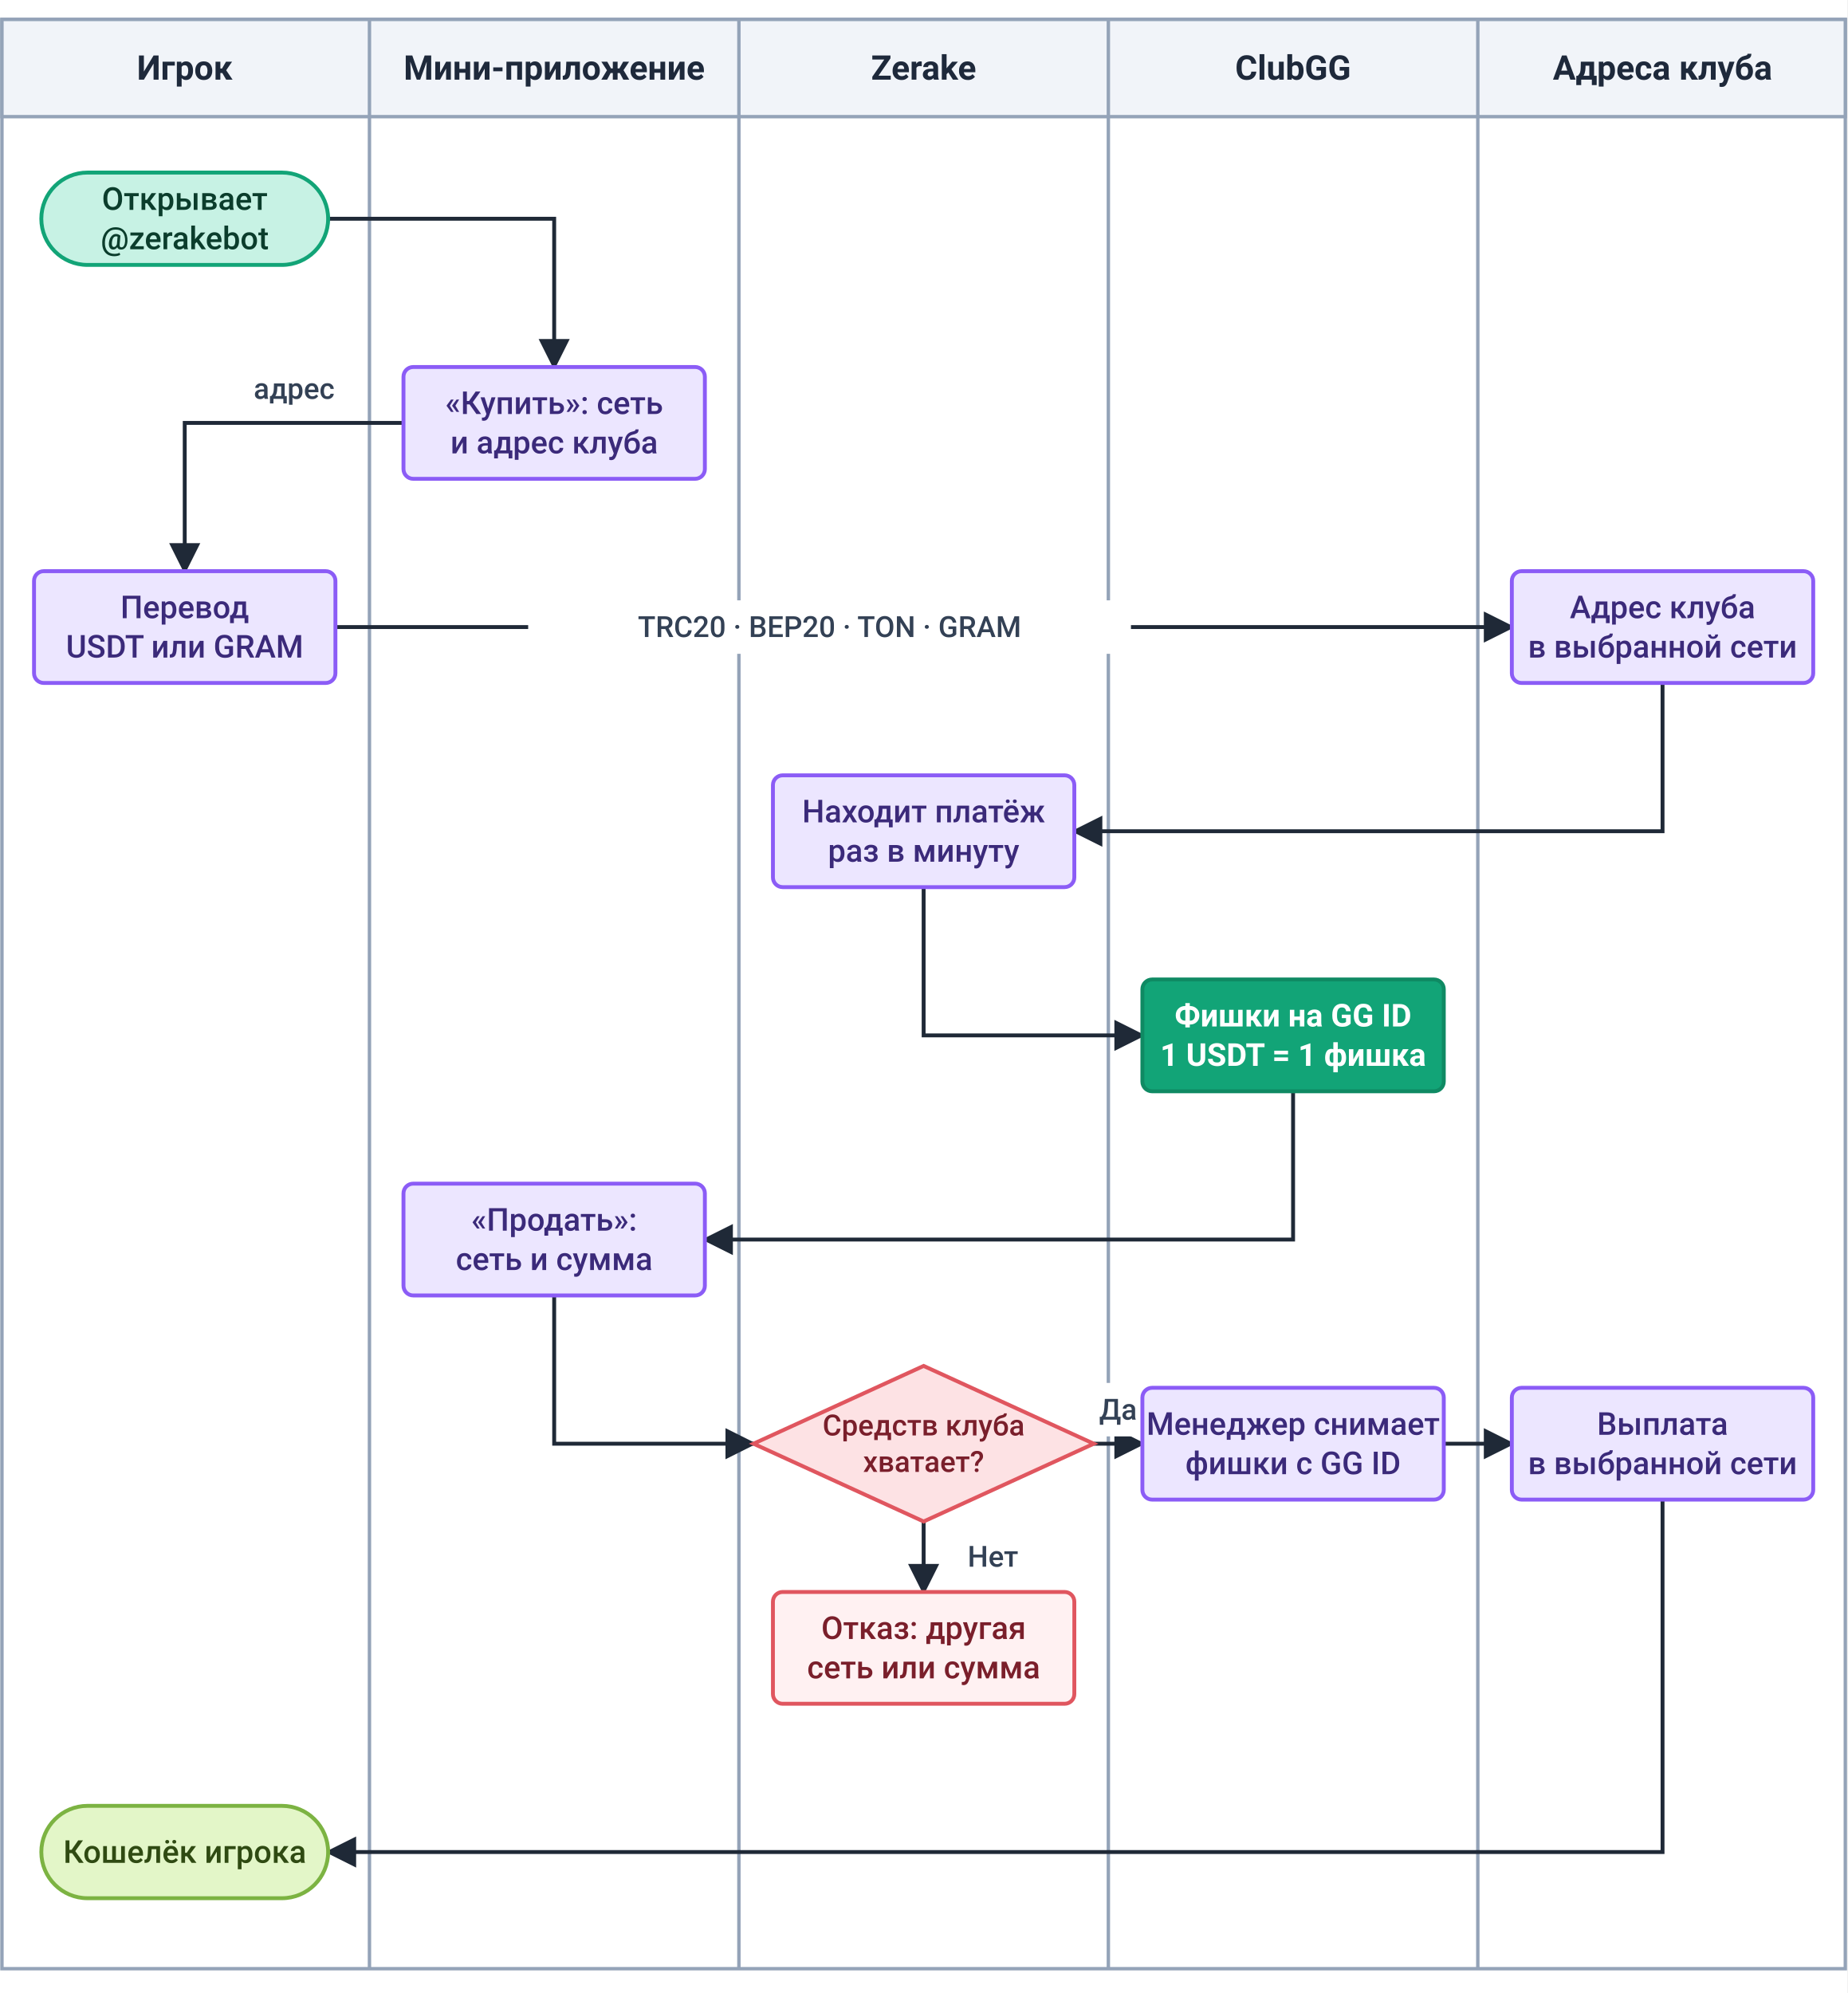
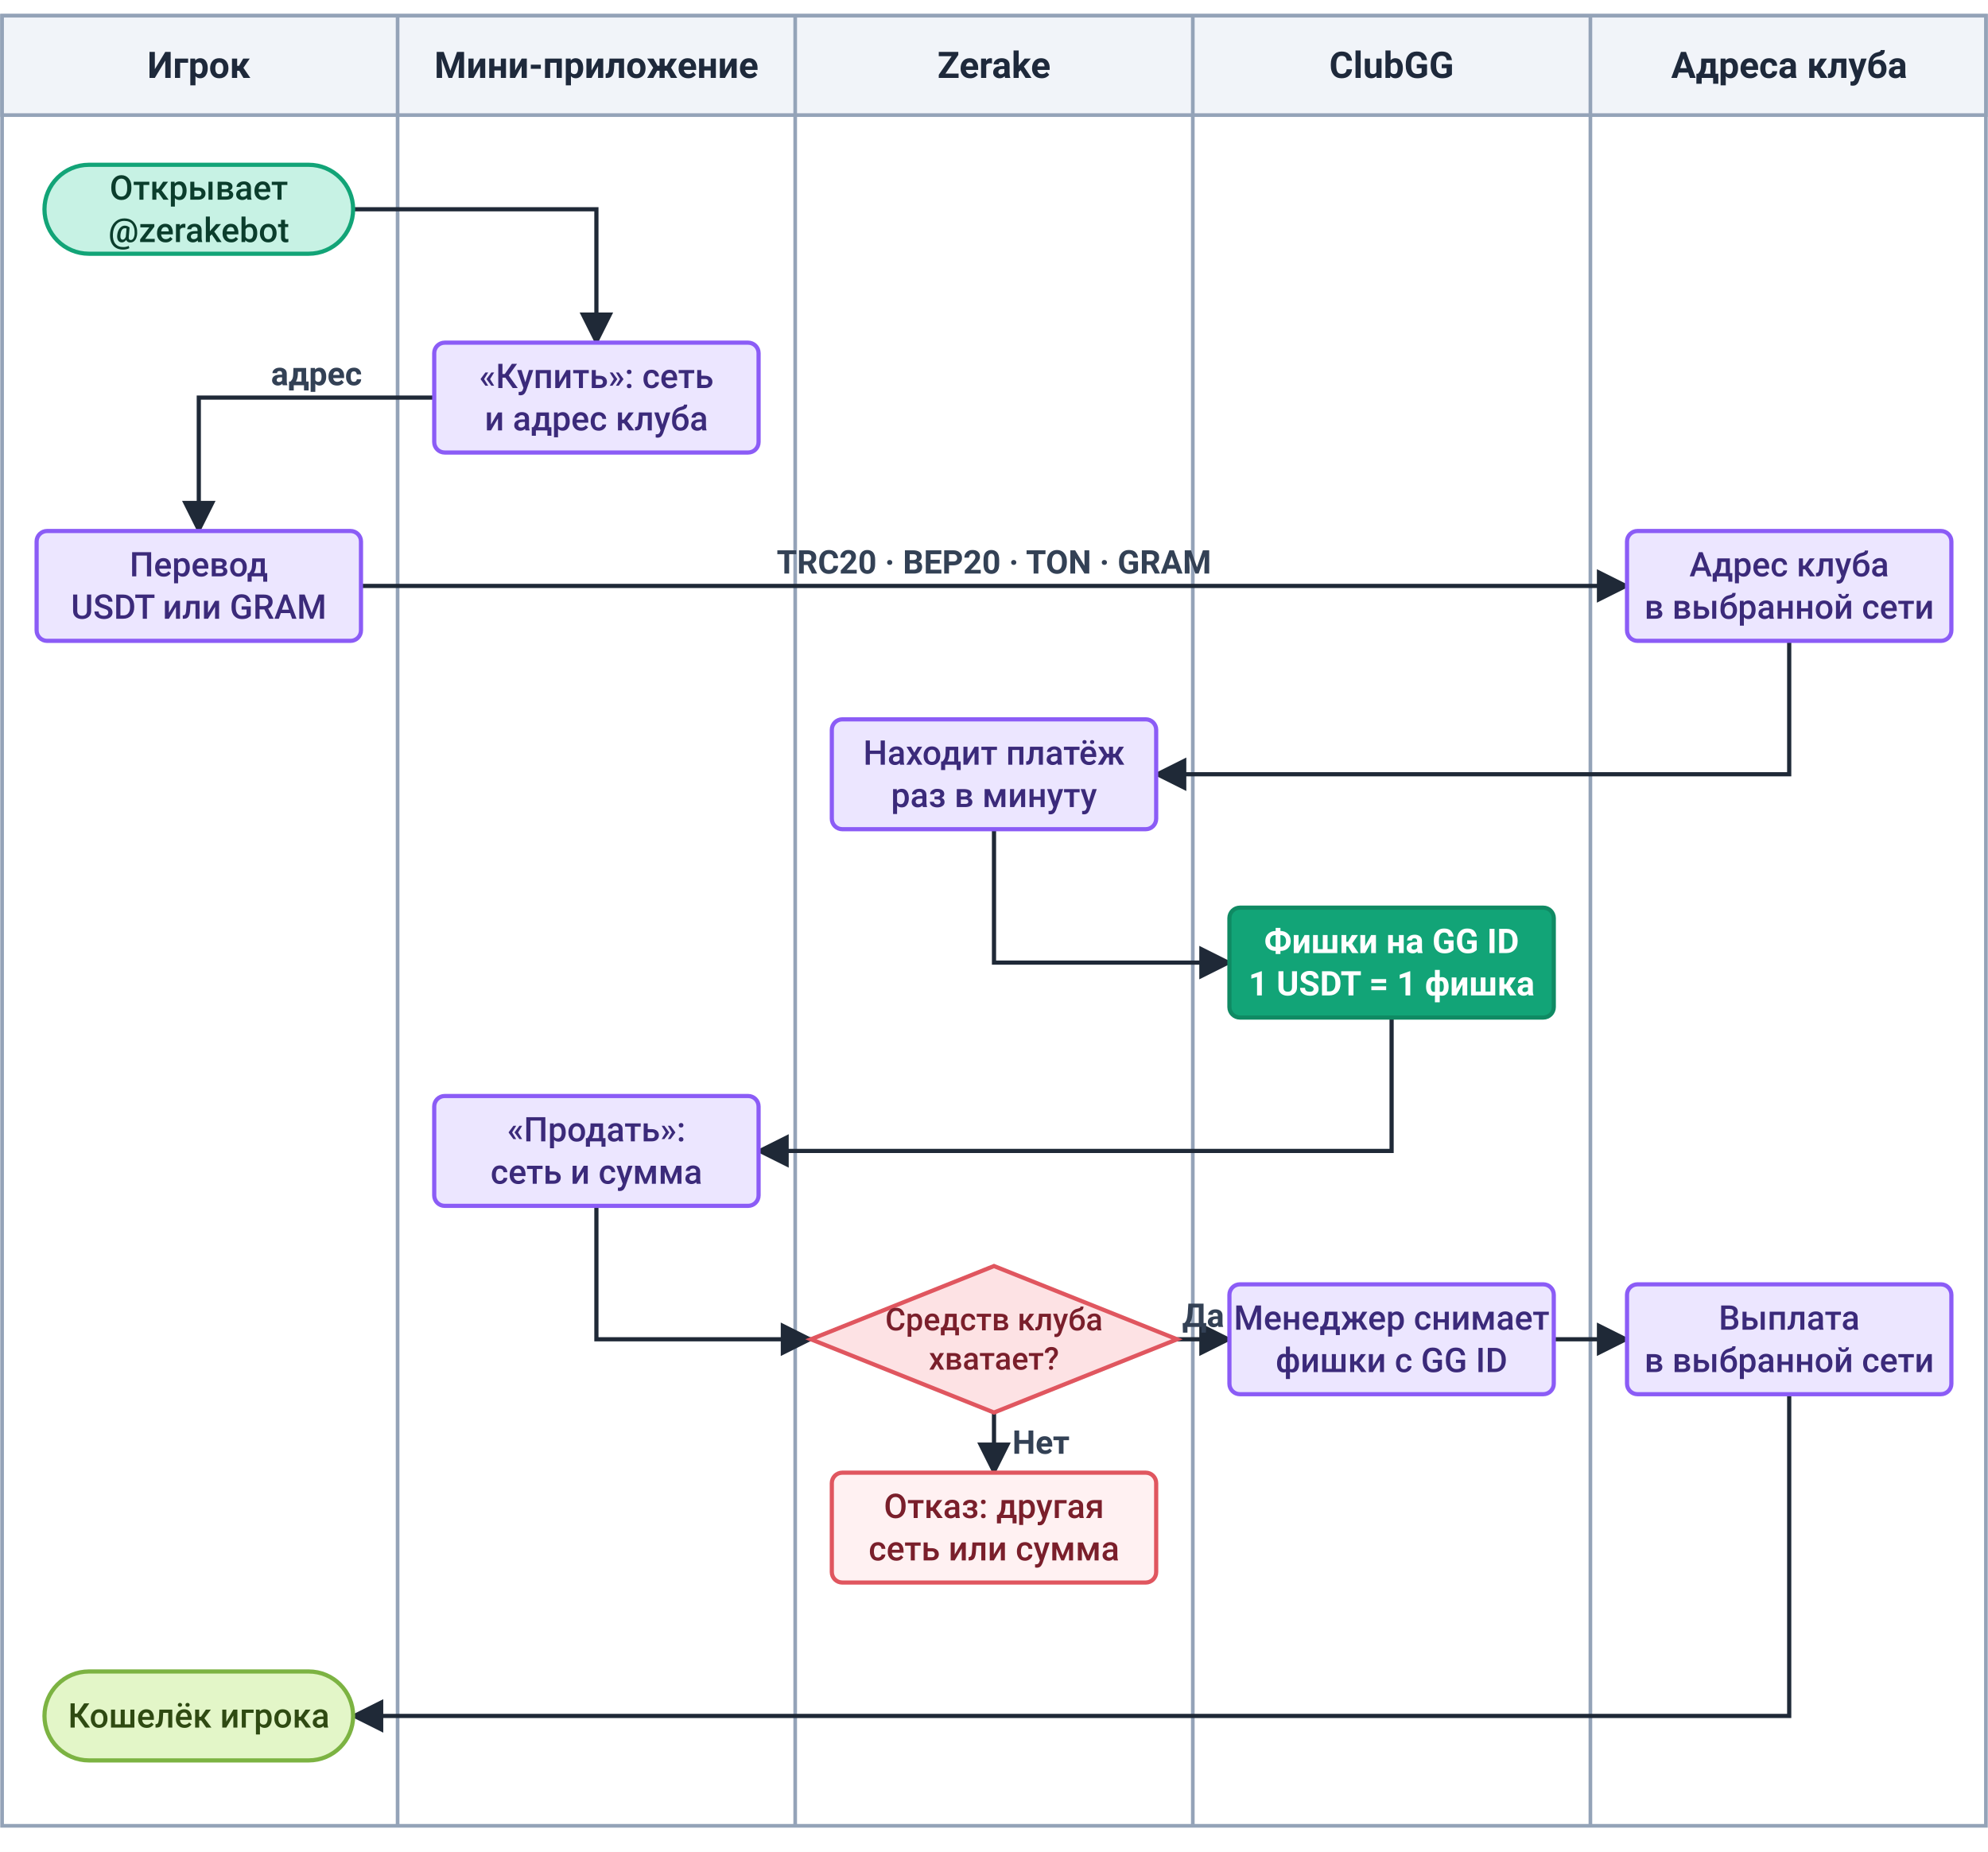
- <svg xmlns="http://www.w3.org/2000/svg" viewBox="0 0 760 820" width="760" height="820" font-family="Segoe UI, -apple-system, Roboto, Helvetica, Arial, sans-serif">
+ <svg xmlns="http://www.w3.org/2000/svg" viewBox="0 0 760 708" width="760" height="708" font-family="Segoe UI, -apple-system, Roboto, Helvetica, Arial, sans-serif">
  <defs>
    <marker id="arr" viewBox="0 0 10 10" refX="9" refY="5" markerWidth="8" markerHeight="8" orient="auto-start-reverse">
      <path d="M0,0 L10,5 L0,10 z" fill="#1f2937" />
    </marker>
  </defs>
-   <rect width="760" height="820" fill="#ffffff" />
-   <rect x="0.8" y="8" width="758.4" height="802" fill="#ffffff" stroke="#94a3b8" stroke-width="1.4" />
-   <rect x="0.8" y="8" width="758.4" height="40" fill="#f1f4f9" stroke="#94a3b8" stroke-width="1.4" />
-   <text x="76.0" y="28.0" text-anchor="middle" dominant-baseline="central" font-size="14" font-weight="600" fill="#1e293b">Игрок</text>
-   <line x1="152" y1="8" x2="152" y2="810" stroke="#94a3b8" stroke-width="1.4" />
-   <text x="228.0" y="28.0" text-anchor="middle" dominant-baseline="central" font-size="14" font-weight="600" fill="#1e293b">Мини-приложение</text>
-   <line x1="304" y1="8" x2="304" y2="810" stroke="#94a3b8" stroke-width="1.4" />
-   <text x="380.0" y="28.0" text-anchor="middle" dominant-baseline="central" font-size="14" font-weight="600" fill="#1e293b">Zerake</text>
-   <line x1="456" y1="8" x2="456" y2="810" stroke="#94a3b8" stroke-width="1.4" />
-   <text x="532.0" y="28.0" text-anchor="middle" dominant-baseline="central" font-size="14" font-weight="600" fill="#1e293b">ClubGG</text>
-   <line x1="608" y1="8" x2="608" y2="810" stroke="#94a3b8" stroke-width="1.4" />
-   <text x="684.0" y="28.0" text-anchor="middle" dominant-baseline="central" font-size="14" font-weight="600" fill="#1e293b">Адреса клуба</text>
-   <path d="M135.0,90.0 L228.0,90.0 L228.0,151.0" fill="none" stroke="#1f2937" stroke-width="1.6" marker-end="url(#arr)" />
-   <path d="M166.0,174.0 L76.0,174.0 L76.0,235.0" fill="none" stroke="#1f2937" stroke-width="1.6" marker-end="url(#arr)" />
-   <rect x="91.5" y="149.0" width="59" height="22" rx="4" fill="#ffffff" />
-   <text x="121.0" y="160.0" text-anchor="middle" dominant-baseline="central" font-size="12" font-weight="500" fill="#334155">адрес</text>
-   <path d="M138.0,258.0 L622.0,258.0" fill="none" stroke="#1f2937" stroke-width="1.6" marker-end="url(#arr)" />
-   <rect x="217.3" y="247.0" width="248" height="22" rx="4" fill="#ffffff" />
-   <text x="341.3" y="258.0" text-anchor="middle" dominant-baseline="central" font-size="12" font-weight="500" fill="#334155">TRC20 · BEP20 · TON · GRAM</text>
-   <path d="M684.0,281.0 L684.0,342.0 L442.0,342.0" fill="none" stroke="#1f2937" stroke-width="1.6" marker-end="url(#arr)" />
-   <path d="M380.0,365.0 L380.0,426.0 L470.0,426.0" fill="none" stroke="#1f2937" stroke-width="1.6" marker-end="url(#arr)" />
-   <path d="M532.0,449.0 L532.0,510.0 L290.0,510.0" fill="none" stroke="#1f2937" stroke-width="1.6" marker-end="url(#arr)" />
-   <path d="M228.0,533.0 L228.0,594.0 L310.0,594.0" fill="none" stroke="#1f2937" stroke-width="1.6" marker-end="url(#arr)" />
-   <path d="M380.0,626.0 L380.0,655.0" fill="none" stroke="#1f2937" stroke-width="1.6" marker-end="url(#arr)" />
-   <rect x="388.0" y="629.5" width="41" height="22" rx="4" fill="#ffffff" />
-   <text x="408.5" y="640.5" text-anchor="middle" dominant-baseline="central" font-size="12" font-weight="500" fill="#334155">Нет</text>
-   <path d="M450.0,594.0 L470.0,594.0" fill="none" stroke="#1f2937" stroke-width="1.6" marker-end="url(#arr)" />
-   <rect x="444.0" y="569.0" width="32" height="22" rx="4" fill="#ffffff" />
-   <text x="460.0" y="580.0" text-anchor="middle" dominant-baseline="central" font-size="12" font-weight="500" fill="#334155">Да</text>
-   <path d="M594.0,594.0 L622.0,594.0" fill="none" stroke="#1f2937" stroke-width="1.6" marker-end="url(#arr)" />
-   <path d="M684.0,617.0 L684.0,762.0 L135.0,762.0" fill="none" stroke="#1f2937" stroke-width="1.6" marker-end="url(#arr)" />
-   <rect x="17.0" y="71.0" width="118" height="38" rx="19.0" fill="#c7f2e4" stroke="#12a477" stroke-width="1.6" />
-   <text x="76.0" y="81.9" text-anchor="middle" dominant-baseline="central" font-size="13" font-weight="500" fill="#0b3d2c">Открывает</text>
-   <text x="76.0" y="98.1" text-anchor="middle" dominant-baseline="central" font-size="13" font-weight="500" fill="#0b3d2c">@zerakebot</text>
-   <rect x="166.0" y="151.0" width="124" height="46" rx="4" fill="#ece6ff" stroke="#8b5cf6" stroke-width="1.6" />
-   <text x="228.0" y="165.9" text-anchor="middle" dominant-baseline="central" font-size="13" font-weight="500" fill="#3b2a7a">«Купить»: сеть</text>
-   <text x="228.0" y="182.1" text-anchor="middle" dominant-baseline="central" font-size="13" font-weight="500" fill="#3b2a7a">и адрес клуба</text>
-   <rect x="14.0" y="235.0" width="124" height="46" rx="4" fill="#ece6ff" stroke="#8b5cf6" stroke-width="1.6" />
-   <text x="76.0" y="249.9" text-anchor="middle" dominant-baseline="central" font-size="13" font-weight="500" fill="#3b2a7a">Перевод</text>
-   <text x="76.0" y="266.1" text-anchor="middle" dominant-baseline="central" font-size="13" font-weight="500" fill="#3b2a7a">USDT или GRAM</text>
-   <rect x="622.0" y="235.0" width="124" height="46" rx="4" fill="#ece6ff" stroke="#8b5cf6" stroke-width="1.6" />
-   <text x="684.0" y="249.9" text-anchor="middle" dominant-baseline="central" font-size="13" font-weight="500" fill="#3b2a7a">Адрес клуба</text>
-   <text x="684.0" y="266.1" text-anchor="middle" dominant-baseline="central" font-size="13" font-weight="500" fill="#3b2a7a">в выбранной сети</text>
-   <rect x="318.0" y="319.0" width="124" height="46" rx="4" fill="#ece6ff" stroke="#8b5cf6" stroke-width="1.6" />
-   <text x="380.0" y="333.9" text-anchor="middle" dominant-baseline="central" font-size="13" font-weight="500" fill="#3b2a7a">Находит платёж</text>
-   <text x="380.0" y="350.1" text-anchor="middle" dominant-baseline="central" font-size="13" font-weight="500" fill="#3b2a7a">раз в минуту</text>
-   <rect x="470.0" y="403.0" width="124" height="46" rx="4" fill="#12a477" stroke="#0f8a63" stroke-width="1.6" />
-   <text x="532.0" y="417.9" text-anchor="middle" dominant-baseline="central" font-size="13" font-weight="600" fill="#ffffff">Фишки на GG ID</text>
-   <text x="532.0" y="434.1" text-anchor="middle" dominant-baseline="central" font-size="13" font-weight="600" fill="#ffffff">1 USDT = 1 фишка</text>
-   <rect x="166.0" y="487.0" width="124" height="46" rx="4" fill="#ece6ff" stroke="#8b5cf6" stroke-width="1.6" />
-   <text x="228.0" y="501.9" text-anchor="middle" dominant-baseline="central" font-size="13" font-weight="500" fill="#3b2a7a">«Продать»:</text>
-   <text x="228.0" y="518.1" text-anchor="middle" dominant-baseline="central" font-size="13" font-weight="500" fill="#3b2a7a">сеть и сумма</text>
-   <polygon points="380.0,562.0 450.0,594.0 380.0,626.0 310.0,594.0" fill="#fde2e4" stroke="#e0565f" stroke-width="1.6" />
-   <text x="380.0" y="586.5" text-anchor="middle" dominant-baseline="central" font-size="12" font-weight="500" fill="#7a1f2b">Средств клуба</text>
-   <text x="380.0" y="601.5" text-anchor="middle" dominant-baseline="central" font-size="12" font-weight="500" fill="#7a1f2b">хватает?</text>
-   <rect x="318.0" y="655.0" width="124" height="46" rx="4" fill="#fff1f2" stroke="#e0565f" stroke-width="1.6" />
-   <text x="380.0" y="669.9" text-anchor="middle" dominant-baseline="central" font-size="13" font-weight="500" fill="#7a1f2b">Отказ: другая</text>
-   <text x="380.0" y="686.1" text-anchor="middle" dominant-baseline="central" font-size="13" font-weight="500" fill="#7a1f2b">сеть или сумма</text>
-   <rect x="470.0" y="571.0" width="124" height="46" rx="4" fill="#ece6ff" stroke="#8b5cf6" stroke-width="1.6" />
-   <text x="532.0" y="585.9" text-anchor="middle" dominant-baseline="central" font-size="13" font-weight="500" fill="#3b2a7a">Менеджер снимает</text>
-   <text x="532.0" y="602.1" text-anchor="middle" dominant-baseline="central" font-size="13" font-weight="500" fill="#3b2a7a">фишки с GG ID</text>
-   <rect x="622.0" y="571.0" width="124" height="46" rx="4" fill="#ece6ff" stroke="#8b5cf6" stroke-width="1.6" />
-   <text x="684.0" y="585.9" text-anchor="middle" dominant-baseline="central" font-size="13" font-weight="500" fill="#3b2a7a">Выплата</text>
-   <text x="684.0" y="602.1" text-anchor="middle" dominant-baseline="central" font-size="13" font-weight="500" fill="#3b2a7a">в выбранной сети</text>
-   <rect x="17.0" y="743.0" width="118" height="38" rx="19.0" fill="#e3f6c8" stroke="#7cb342" stroke-width="1.6" />
-   <text x="76.0" y="762.0" text-anchor="middle" dominant-baseline="central" font-size="13" font-weight="500" fill="#2f4a12">Кошелёк игрока</text>
+   <rect width="760" height="708" fill="#ffffff" />
+   <rect x="0.8" y="6" width="758.4" height="692" fill="#ffffff" stroke="#94a3b8" stroke-width="1.4" />
+   <rect x="0.8" y="6" width="758.4" height="38" fill="#f1f4f9" stroke="#94a3b8" stroke-width="1.4" />
+   <text x="76.0" y="25.0" text-anchor="middle" dominant-baseline="central" font-size="14" font-weight="600" fill="#1e293b">Игрок</text>
+   <line x1="152" y1="6" x2="152" y2="698" stroke="#94a3b8" stroke-width="1.4" />
+   <text x="228.0" y="25.0" text-anchor="middle" dominant-baseline="central" font-size="14" font-weight="600" fill="#1e293b">Мини-приложение</text>
+   <line x1="304" y1="6" x2="304" y2="698" stroke="#94a3b8" stroke-width="1.4" />
+   <text x="380.0" y="25.0" text-anchor="middle" dominant-baseline="central" font-size="14" font-weight="600" fill="#1e293b">Zerake</text>
+   <line x1="456" y1="6" x2="456" y2="698" stroke="#94a3b8" stroke-width="1.4" />
+   <text x="532.0" y="25.0" text-anchor="middle" dominant-baseline="central" font-size="14" font-weight="600" fill="#1e293b">ClubGG</text>
+   <line x1="608" y1="6" x2="608" y2="698" stroke="#94a3b8" stroke-width="1.4" />
+   <text x="684.0" y="25.0" text-anchor="middle" dominant-baseline="central" font-size="14" font-weight="600" fill="#1e293b">Адреса клуба</text>
+   <path d="M135.0,80.0 L228.0,80.0 L228.0,131.0" fill="none" stroke="#1f2937" stroke-width="1.6" marker-end="url(#arr)" />
+   <path d="M166.0,152.0 L76.0,152.0 L76.0,203.0" fill="none" stroke="#1f2937" stroke-width="1.6" marker-end="url(#arr)" />
+   <text x="121.0" y="143.0" text-anchor="middle" dominant-baseline="central" font-size="12.5" font-weight="600" fill="#334155">адрес</text>
+   <path d="M138.0,224.0 L622.0,224.0" fill="none" stroke="#1f2937" stroke-width="1.6" marker-end="url(#arr)" />
+   <text x="380.0" y="215.0" text-anchor="middle" dominant-baseline="central" font-size="12.5" font-weight="600" fill="#334155">TRC20 · BEP20 · TON · GRAM</text>
+   <path d="M684.0,245.0 L684.0,296.0 L442.0,296.0" fill="none" stroke="#1f2937" stroke-width="1.6" marker-end="url(#arr)" />
+   <path d="M380.0,317.0 L380.0,368.0 L470.0,368.0" fill="none" stroke="#1f2937" stroke-width="1.6" marker-end="url(#arr)" />
+   <path d="M532.0,389.0 L532.0,440.0 L290.0,440.0" fill="none" stroke="#1f2937" stroke-width="1.6" marker-end="url(#arr)" />
+   <path d="M228.0,461.0 L228.0,512.0 L310.0,512.0" fill="none" stroke="#1f2937" stroke-width="1.6" marker-end="url(#arr)" />
+   <path d="M380.0,540.0 L380.0,563.0" fill="none" stroke="#1f2937" stroke-width="1.6" marker-end="url(#arr)" />
+   <text x="387.0" y="551.5" text-anchor="start" dominant-baseline="central" font-size="12.5" font-weight="600" fill="#334155">Нет</text>
+   <path d="M450.0,512.0 L470.0,512.0" fill="none" stroke="#1f2937" stroke-width="1.6" marker-end="url(#arr)" />
+   <text x="460.0" y="503.0" text-anchor="middle" dominant-baseline="central" font-size="12.5" font-weight="600" fill="#334155">Да</text>
+   <path d="M594.0,512.0 L622.0,512.0" fill="none" stroke="#1f2937" stroke-width="1.6" marker-end="url(#arr)" />
+   <path d="M684.0,533.0 L684.0,656.0 L135.0,656.0" fill="none" stroke="#1f2937" stroke-width="1.6" marker-end="url(#arr)" />
+   <rect x="17.0" y="63.0" width="118" height="34" rx="17.0" fill="#c7f2e4" stroke="#12a477" stroke-width="1.6" />
+   <text x="76.0" y="71.9" text-anchor="middle" dominant-baseline="central" font-size="13" font-weight="500" fill="#0b3d2c">Открывает</text>
+   <text x="76.0" y="88.1" text-anchor="middle" dominant-baseline="central" font-size="13" font-weight="500" fill="#0b3d2c">@zerakebot</text>
+   <rect x="166.0" y="131.0" width="124" height="42" rx="4" fill="#ece6ff" stroke="#8b5cf6" stroke-width="1.6" />
+   <text x="228.0" y="143.9" text-anchor="middle" dominant-baseline="central" font-size="13" font-weight="500" fill="#3b2a7a">«Купить»: сеть</text>
+   <text x="228.0" y="160.1" text-anchor="middle" dominant-baseline="central" font-size="13" font-weight="500" fill="#3b2a7a">и адрес клуба</text>
+   <rect x="14.0" y="203.0" width="124" height="42" rx="4" fill="#ece6ff" stroke="#8b5cf6" stroke-width="1.6" />
+   <text x="76.0" y="215.9" text-anchor="middle" dominant-baseline="central" font-size="13" font-weight="500" fill="#3b2a7a">Перевод</text>
+   <text x="76.0" y="232.1" text-anchor="middle" dominant-baseline="central" font-size="13" font-weight="500" fill="#3b2a7a">USDT или GRAM</text>
+   <rect x="622.0" y="203.0" width="124" height="42" rx="4" fill="#ece6ff" stroke="#8b5cf6" stroke-width="1.6" />
+   <text x="684.0" y="215.9" text-anchor="middle" dominant-baseline="central" font-size="13" font-weight="500" fill="#3b2a7a">Адрес клуба</text>
+   <text x="684.0" y="232.1" text-anchor="middle" dominant-baseline="central" font-size="13" font-weight="500" fill="#3b2a7a">в выбранной сети</text>
+   <rect x="318.0" y="275.0" width="124" height="42" rx="4" fill="#ece6ff" stroke="#8b5cf6" stroke-width="1.6" />
+   <text x="380.0" y="287.9" text-anchor="middle" dominant-baseline="central" font-size="13" font-weight="500" fill="#3b2a7a">Находит платёж</text>
+   <text x="380.0" y="304.1" text-anchor="middle" dominant-baseline="central" font-size="13" font-weight="500" fill="#3b2a7a">раз в минуту</text>
+   <rect x="470.0" y="347.0" width="124" height="42" rx="4" fill="#12a477" stroke="#0f8a63" stroke-width="1.6" />
+   <text x="532.0" y="359.9" text-anchor="middle" dominant-baseline="central" font-size="13" font-weight="600" fill="#ffffff">Фишки на GG ID</text>
+   <text x="532.0" y="376.1" text-anchor="middle" dominant-baseline="central" font-size="13" font-weight="600" fill="#ffffff">1 USDT = 1 фишка</text>
+   <rect x="166.0" y="419.0" width="124" height="42" rx="4" fill="#ece6ff" stroke="#8b5cf6" stroke-width="1.6" />
+   <text x="228.0" y="431.9" text-anchor="middle" dominant-baseline="central" font-size="13" font-weight="500" fill="#3b2a7a">«Продать»:</text>
+   <text x="228.0" y="448.1" text-anchor="middle" dominant-baseline="central" font-size="13" font-weight="500" fill="#3b2a7a">сеть и сумма</text>
+   <polygon points="380.0,484.0 450.0,512.0 380.0,540.0 310.0,512.0" fill="#fde2e4" stroke="#e0565f" stroke-width="1.6" />
+   <text x="380.0" y="504.5" text-anchor="middle" dominant-baseline="central" font-size="12" font-weight="500" fill="#7a1f2b">Средств клуба</text>
+   <text x="380.0" y="519.5" text-anchor="middle" dominant-baseline="central" font-size="12" font-weight="500" fill="#7a1f2b">хватает?</text>
+   <rect x="318.0" y="563.0" width="124" height="42" rx="4" fill="#fff1f2" stroke="#e0565f" stroke-width="1.6" />
+   <text x="380.0" y="575.9" text-anchor="middle" dominant-baseline="central" font-size="13" font-weight="500" fill="#7a1f2b">Отказ: другая</text>
+   <text x="380.0" y="592.1" text-anchor="middle" dominant-baseline="central" font-size="13" font-weight="500" fill="#7a1f2b">сеть или сумма</text>
+   <rect x="470.0" y="491.0" width="124" height="42" rx="4" fill="#ece6ff" stroke="#8b5cf6" stroke-width="1.6" />
+   <text x="532.0" y="503.9" text-anchor="middle" dominant-baseline="central" font-size="13" font-weight="500" fill="#3b2a7a">Менеджер снимает</text>
+   <text x="532.0" y="520.1" text-anchor="middle" dominant-baseline="central" font-size="13" font-weight="500" fill="#3b2a7a">фишки с GG ID</text>
+   <rect x="622.0" y="491.0" width="124" height="42" rx="4" fill="#ece6ff" stroke="#8b5cf6" stroke-width="1.6" />
+   <text x="684.0" y="503.9" text-anchor="middle" dominant-baseline="central" font-size="13" font-weight="500" fill="#3b2a7a">Выплата</text>
+   <text x="684.0" y="520.1" text-anchor="middle" dominant-baseline="central" font-size="13" font-weight="500" fill="#3b2a7a">в выбранной сети</text>
+   <rect x="17.0" y="639.0" width="118" height="34" rx="17.0" fill="#e3f6c8" stroke="#7cb342" stroke-width="1.6" />
+   <text x="76.0" y="656.0" text-anchor="middle" dominant-baseline="central" font-size="13" font-weight="500" fill="#2f4a12">Кошелёк игрока</text>
</svg>
